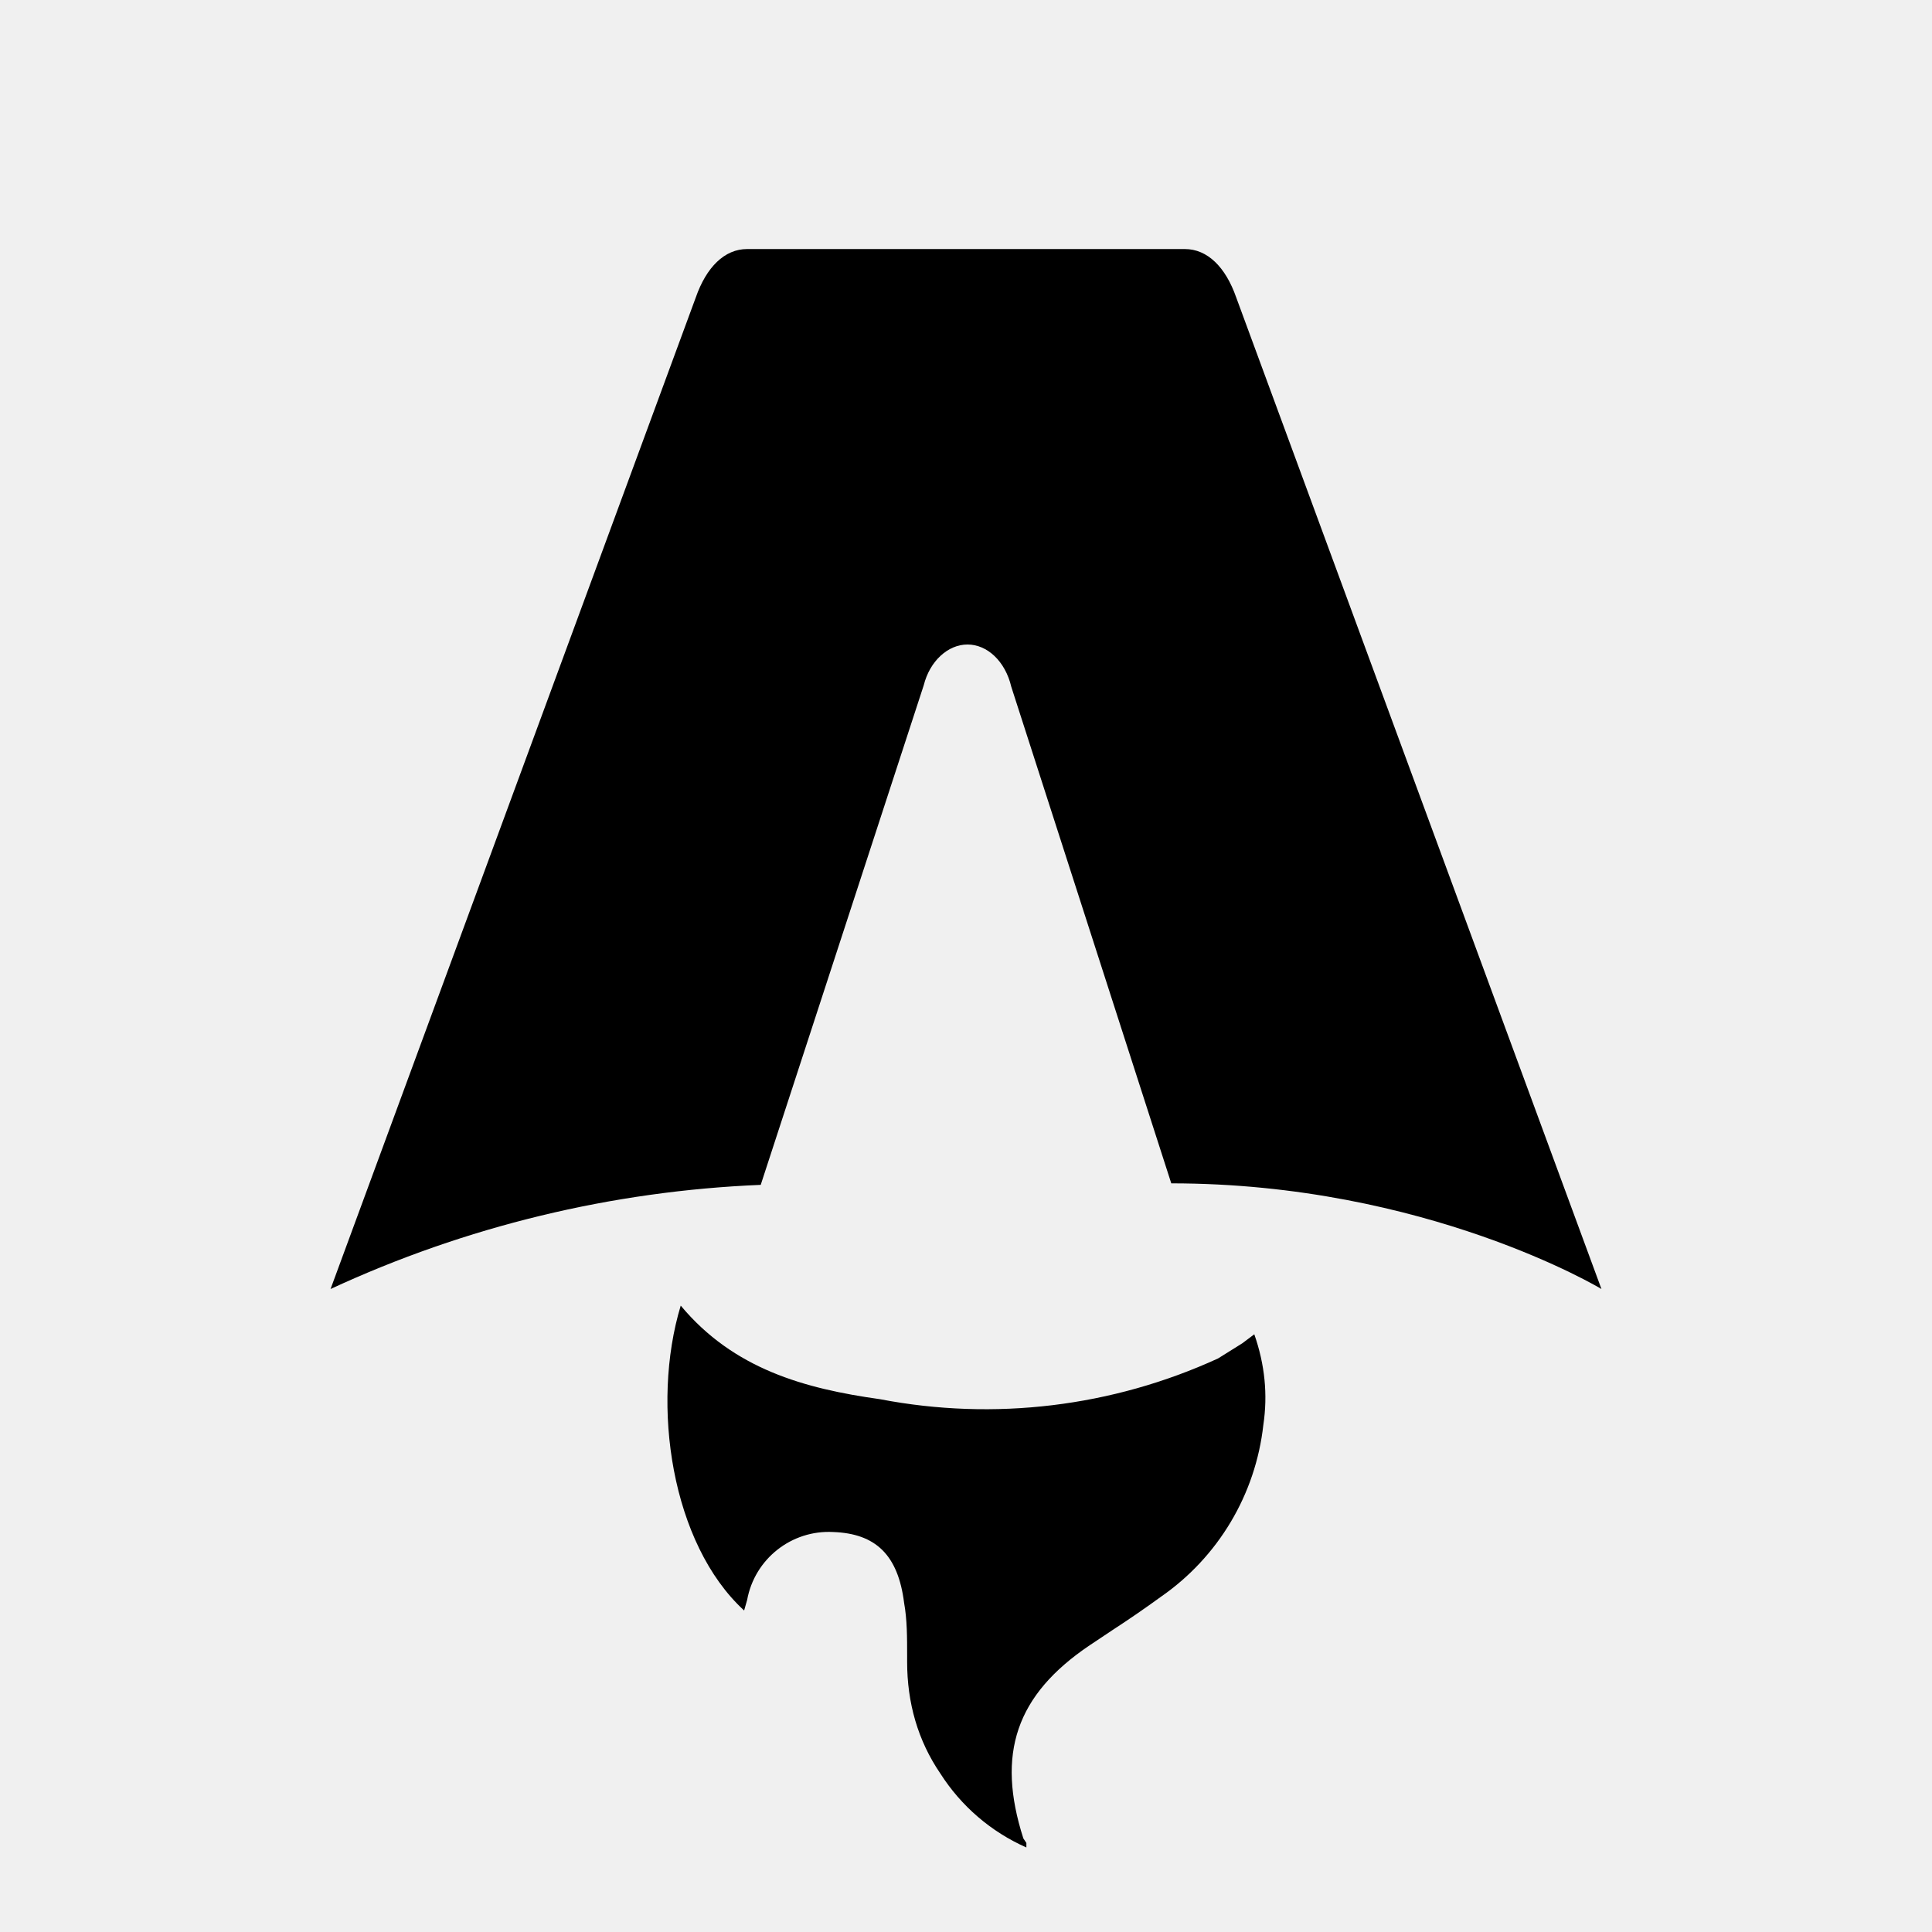
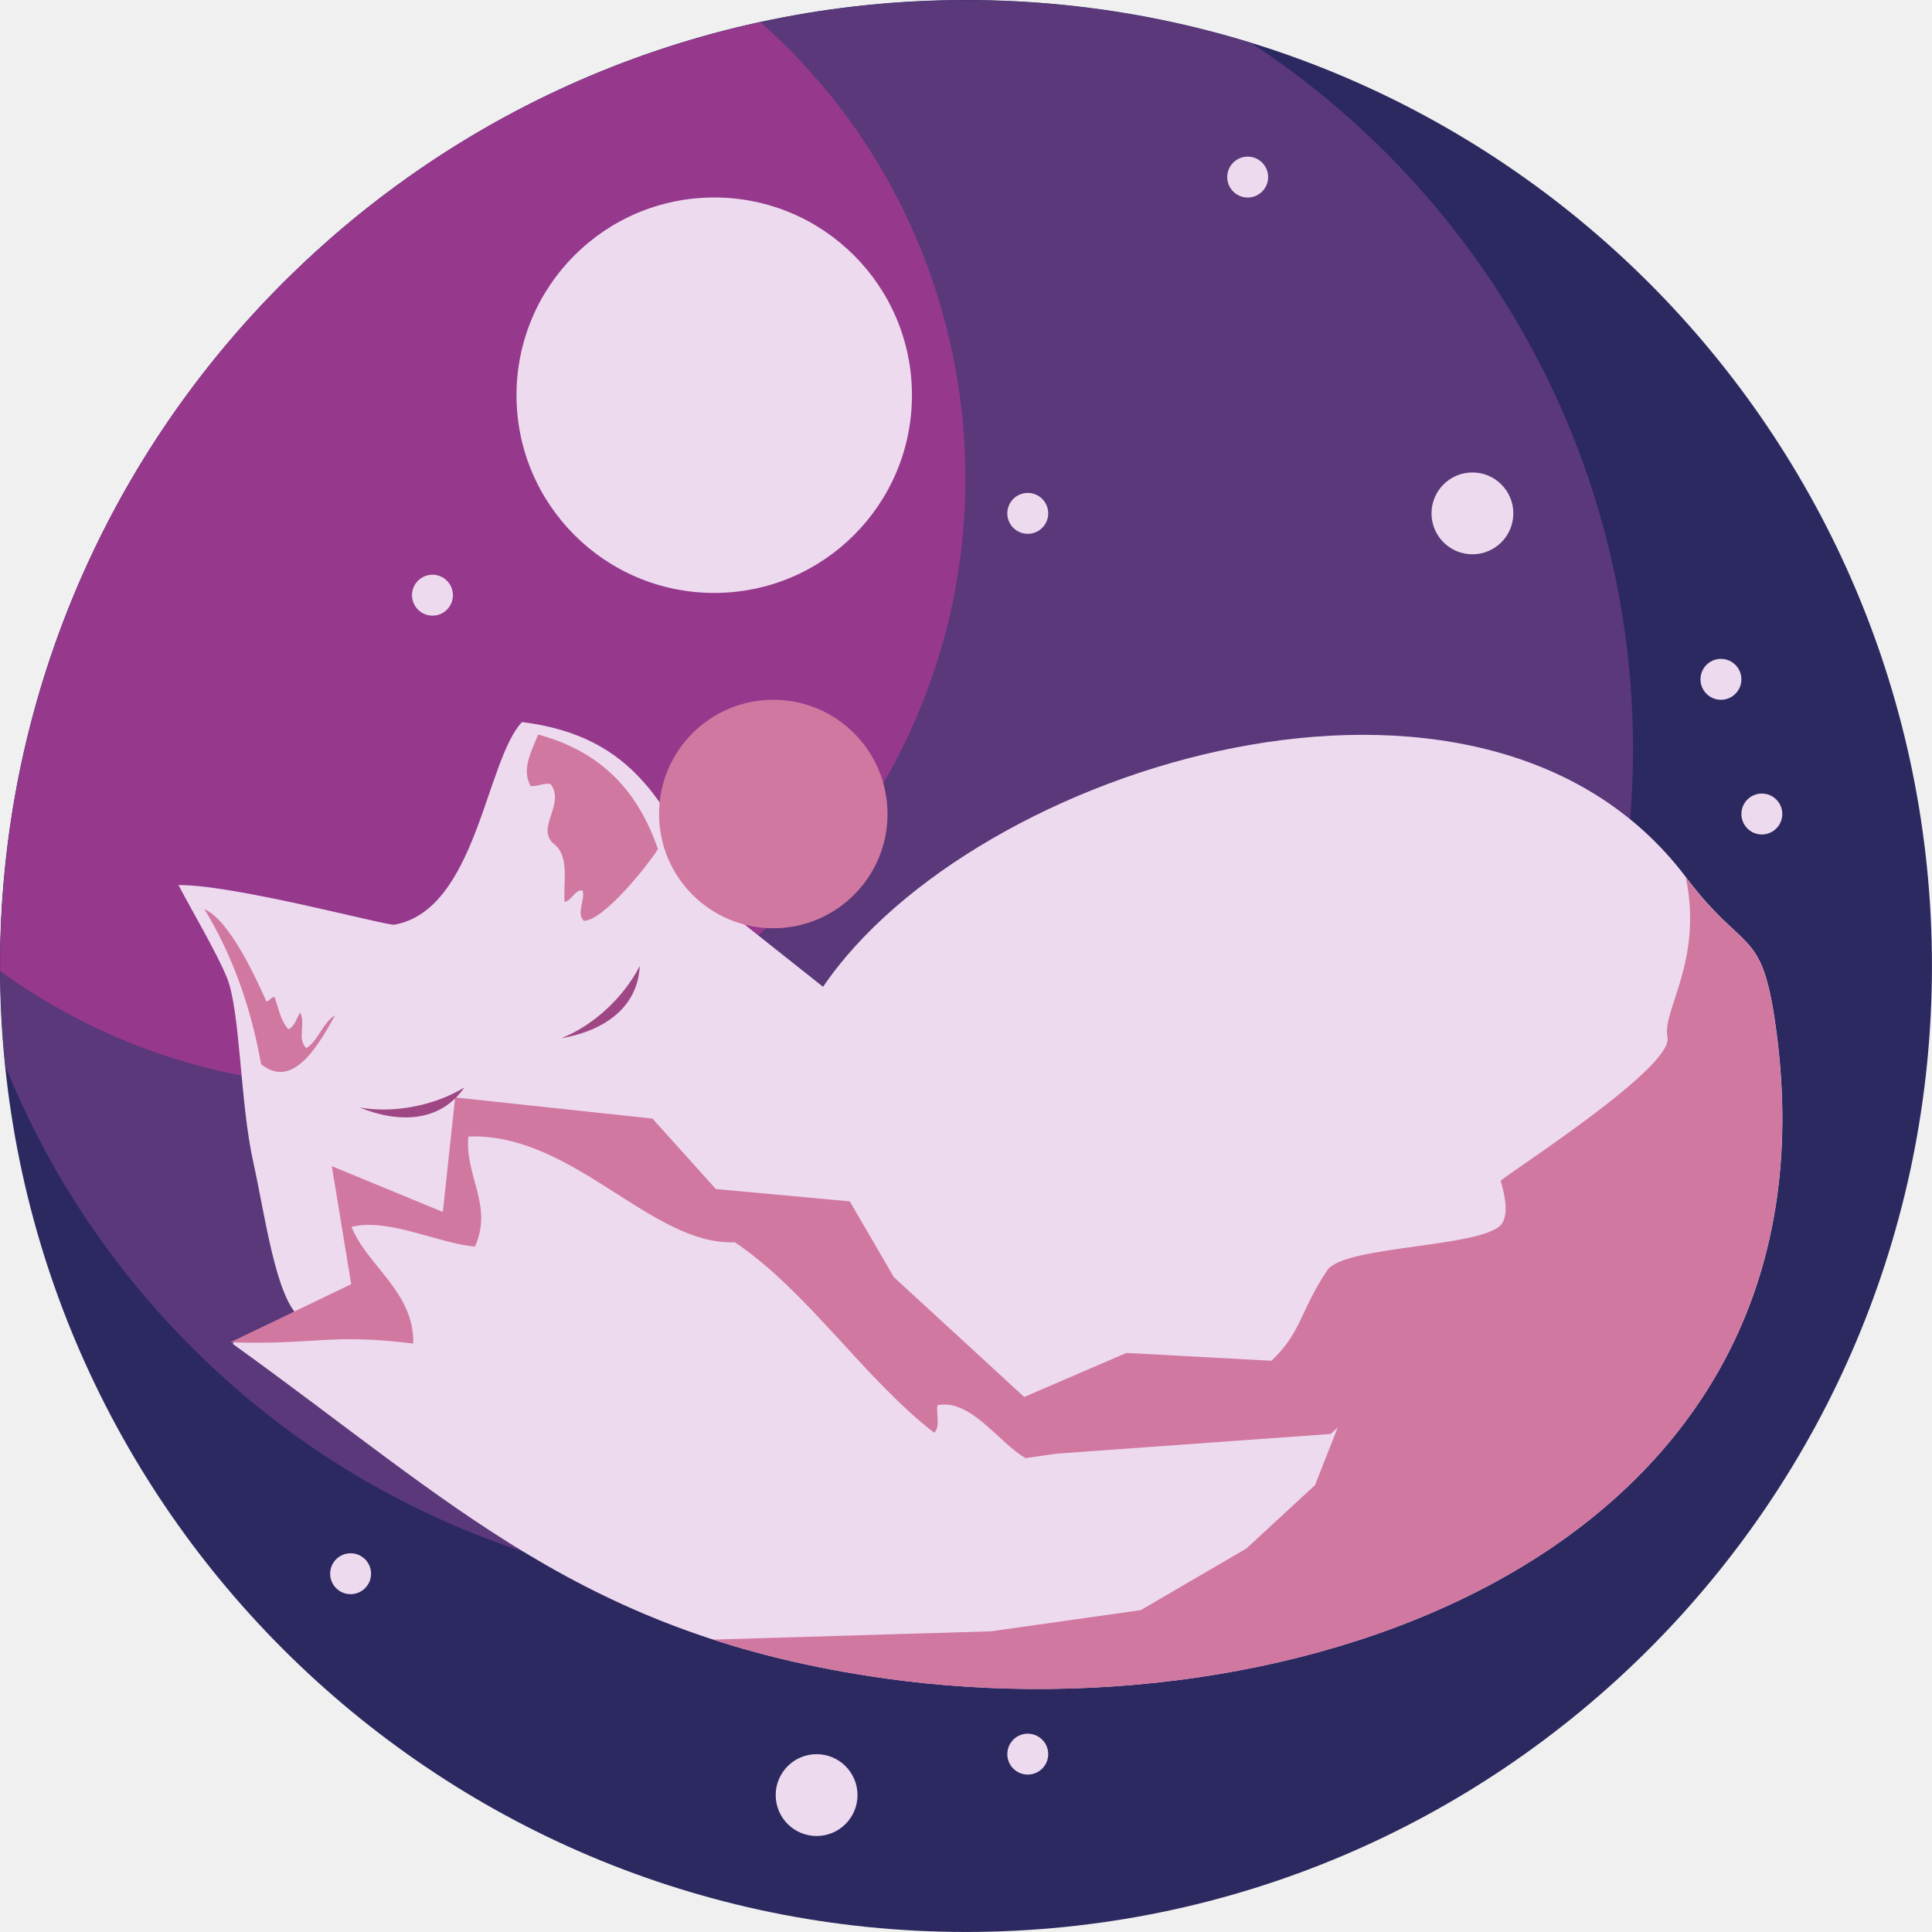
- <svg xmlns="http://www.w3.org/2000/svg" fill="none" viewBox="0 0 128 128">
-   <path d="M50.4 78.5a75.1 75.1 0 0 0-28.5 6.9l24.2-65.7c.7-2 1.9-3.2 3.4-3.2h29c1.5 0 2.7 1.2 3.4 3.2l24.2 65.7s-11.6-7-28.5-7L67 45.5c-.4-1.7-1.6-2.8-2.9-2.8-1.3 0-2.5 1.1-2.9 2.7L50.4 78.5Zm-1.1 28.2Zm-4.2-20.2c-2 6.6-.6 15.8 4.2 20.2a17.5 17.5 0 0 1 .2-.7 5.5 5.5 0 0 1 5.7-4.5c2.8.1 4.3 1.5 4.7 4.7.2 1.1.2 2.3.2 3.5v.4c0 2.7.7 5.2 2.2 7.4a13 13 0 0 0 5.7 4.9v-.3l-.2-.3c-1.8-5.6-.5-9.5 4.4-12.8l1.5-1a73 73 0 0 0 3.2-2.2 16 16 0 0 0 6.8-11.4c.3-2 .1-4-.6-6l-.8.6-1.6 1a37 37 0 0 1-22.4 2.7c-5-.7-9.7-2-13.2-6.2Z" />
-   <style>
-         path { fill: #000; }
-         @media (prefers-color-scheme: dark) {
-             path { fill: #FFF; }
-         }
-     </style>
+ <svg xmlns="http://www.w3.org/2000/svg" width="41.841mm" height="41.841mm" viewBox="0 0 41.841 41.841" version="1.1" id="svg1">
+   <defs id="defs1" />
+   <g id="layer1">
+     <circle class="st11" cx="20.92" cy="20.92" r="20.92" id="circle72-5-6" style="fill:#2c2960;stroke:none;stroke-width:0.075px;stroke-miterlimit:11.34" />
+     <path class="st3" d="M 3.735,28.747 C 2.143,27.048 0.937,25.126 0.116,23.087 -0.533,16.807 1.656,10.307 6.613,5.658 12.288,0.338 20.152,-1.204 27.095,0.931 28.287,1.712 29.405,2.644 30.422,3.729 37.327,11.094 36.954,22.675 29.588,29.581 22.223,36.486 10.641,36.114 3.735,28.747 Z" marker-end="none" marker-start="none" id="path72-7-7" style="fill:#5b387a;fill-rule:evenodd;stroke:none;stroke-width:0.181px;stroke-miterlimit:11.34;stroke-dasharray:0.254, 0.127" />
+     <path class="st7" d="M 0.004,21.03 C -0.024,15.413 2.195,9.801 6.612,5.658 9.474,2.976 12.891,1.254 16.466,0.479 21.486,4.916 22.415,12.531 18.408,18.073 14.145,23.968 5.9,25.293 0.004,21.03 Z" marker-end="none" marker-start="none" id="path73-98-7" style="font-size:7px;font-family:Nunito-Regular, Nunito;isolation:isolate;fill:#96398d;fill-rule:evenodd;stroke:none;stroke-width:0.127" />
+     <circle class="st19" cx="15.468" cy="8.559" r="4.282" id="circle73-3-1" style="fill:#eddaef;stroke:none;stroke-width:0.075px;stroke-miterlimit:11.34" />
+     <path class="st8" d="M 5.487,25.177 C 5.193,23.861 5.209,21.896 4.914,21.171 4.701,20.647 4.13,19.674 3.865,19.168 c 1.201,-0.014 4.514,0.886 4.674,0.858 1.781,-0.314 1.979,-3.559 2.766,-4.388 2.457,0.303 3.155,1.839 4.102,3.815 l 2.418,1.918 c 3.25,-4.786 14.275,-8.227 18.687,-2.374 1.245,1.652 1.619,1.09 1.917,3.042 C 40.154,33.347 28.549,37.669 19.16,36.348 12.628,35.428 9.835,32.549 5.056,29.116 4.888,28.995 6.427,28.944 6.514,28.544 5.978,28.156 5.741,26.322 5.487,25.177 Z" marker-end="none" marker-start="none" id="path74-0-9" style="fill:#eddaef;fill-rule:evenodd;stroke:none;stroke-width:0.127" />
+     <path class="st4" d="m 22.879,31.483 -0.668,0.095 c -0.58,-0.329 -1.19,-1.295 -1.908,-1.145 -0.033,0.176 0.07,0.458 -0.071,0.596 -1.529,-1.184 -2.732,-3.054 -4.317,-4.126 -1.807,0.08 -3.501,-2.376 -5.772,-2.289 -0.079,0.852 0.543,1.497 0.142,2.385 -0.829,-0.083 -1.864,-0.622 -2.671,-0.43 0.319,0.827 1.367,1.416 1.335,2.528 -1.819,-0.225 -2.116,0.034 -3.96,-0.027 l 2.617,-1.259 -0.42,-2.556 2.404,0.992 0.267,-2.48 4.273,0.458 1.374,1.526 2.9,0.267 0.954,1.641 2.823,2.595 2.213,-0.954 5.97,0.323 -1.544,1.432 -5.945,0.427 z" marker-end="none" marker-start="none" id="path75-2-1" style="font-size:9px;font-family:Nunito-Regular, Nunito;isolation:isolate;fill:#d178a1;fill-rule:evenodd;stroke:none;stroke-width:0.127" />
+     <circle class="st18" cx="16.747" cy="17.629" r="2.474" id="circle75-2-6" style="fill:#d178a1;stroke:none;stroke-width:0.075px;stroke-miterlimit:11.34" />
+     <path class="st4" d="M 19.159,36.348 C 17.77,36.152 16.55,35.868 15.444,35.508 h 0.008 l 6.008,-0.179 3.243,-0.458 2.289,-1.335 1.488,-1.374 0.839,-2.137 -3.854,0.878 c 0.382,-0.207 0.917,-0.588 1.297,-0.839 1.516,-1.001 1.216,-1.414 1.984,-2.556 0.368,-0.547 3.466,-0.485 3.789,-1.021 0.146,-0.243 0.037,-0.678 -0.038,-0.916 0.38,-0.305 3.754,-2.474 3.615,-3.108 -0.126,-0.574 0.775,-1.639 0.397,-3.464 1.245,1.652 1.619,1.09 1.917,3.042 1.726,11.308 -9.88,15.629 -19.268,14.308 z" marker-end="none" marker-start="none" id="path76-3-2" style="font-size:9px;font-family:Nunito-Regular, Nunito;isolation:isolate;fill:#d178a1;fill-rule:evenodd;stroke:none;stroke-width:0.127" />
+     <path class="st2" d="m 13.855,20.92 c -0.005,0.113 -0.022,0.219 -0.047,0.318 -0.188,0.729 -0.881,1.117 -1.652,1.246 0.646,-0.252 1.329,-0.839 1.699,-1.564 z" marker-end="none" marker-start="none" id="path77-6-7" style="fill:#9e4784;fill-rule:evenodd;stroke:none;stroke-width:0.181px;stroke-miterlimit:11.34" />
+     <path class="st2" d="m 10.056,23.552 c -0.534,0.771 -1.447,0.769 -2.269,0.432 0.682,0.126 1.572,-0.011 2.269,-0.432 z" marker-end="none" marker-start="none" id="path78-2-7-2" style="fill:#9e4784;fill-rule:evenodd;stroke:none;stroke-width:0.181px;stroke-miterlimit:11.34" />
+     <path class="st4" d="m 11.654,15.908 c -0.167,0.41 -0.357,0.766 -0.162,1.117 0.16,0.008 0.268,-0.069 0.43,-0.048 0.328,0.432 -0.312,0.937 0.055,1.285 0.369,0.265 0.217,0.828 0.251,1.272 0.178,-0.047 0.219,-0.277 0.39,-0.248 0.06,0.21 -0.144,0.488 0.025,0.656 0.412,0.006 1.362,-1.165 1.606,-1.553 C 13.841,17.196 13.076,16.29 11.655,15.908 v 0 z" marker-end="none" marker-start="none" id="path79-1-15-7" style="font-size:9px;font-family:Nunito-Regular, Nunito;isolation:isolate;fill:#d178a1;fill-rule:evenodd;stroke:none;stroke-width:0.127" />
+     <path class="st4" d="M 7.258,21.985 C 6.984,22.156 6.889,22.544 6.633,22.7 6.425,22.497 6.631,22.176 6.498,21.925 6.423,22.057 6.388,22.223 6.245,22.29 6.067,22.092 6.032,21.823 5.947,21.597 c -0.07,-0.022 -0.1,0.083 -0.179,0.089 -0.217,-0.488 -0.792,-1.758 -1.342,-1.997 0.56,0.916 0.986,2.015 1.23,3.361 0.608,0.482 1.117,-0.158 1.601,-1.066 z" marker-end="none" marker-start="none" id="path80-6-54-6" style="font-size:9px;font-family:Nunito-Regular, Nunito;isolation:isolate;fill:#d178a1;fill-rule:evenodd;stroke:none;stroke-width:0.127" />
+     <circle class="st19" cx="31.888" cy="11.118" r="0.886" id="circle80-0-5" style="fill:#eddaef;stroke:none;stroke-width:0.075px;stroke-miterlimit:11.34" />
+     <circle class="st19" cx="17.685" cy="38.876" r="0.886" id="circle81-26-1" style="fill:#eddaef;stroke:none;stroke-width:0.075px;stroke-miterlimit:11.34" />
+     <circle class="st19" cx="7.593" cy="34.082" r="0.443" id="circle82-06-3" style="fill:#eddaef;stroke:none;stroke-width:0.075px;stroke-miterlimit:11.34" />
+     <circle class="st19" cx="38.156" cy="17.629" r="0.443" id="circle83-1-9" style="fill:#eddaef;stroke:none;stroke-width:0.075px;stroke-miterlimit:11.34" />
+     <circle class="st19" cx="37.27" cy="14.712" r="0.443" id="circle84-1-9" style="fill:#eddaef;stroke:none;stroke-width:0.075px;stroke-miterlimit:11.34" />
+     <circle class="st19" cx="22.258" cy="11.118" r="0.443" id="circle85-1-5" style="fill:#eddaef;stroke:none;stroke-width:0.075px;stroke-miterlimit:11.34" />
+     <circle class="st19" cx="27.021" cy="3.835" r="0.443" id="circle86-73-9" style="fill:#eddaef;stroke:none;stroke-width:0.075px;stroke-miterlimit:11.34" />
+     <circle class="st19" cx="9.366" cy="12.89" r="0.443" id="circle87-0-2" style="fill:#eddaef;stroke:none;stroke-width:0.075px;stroke-miterlimit:11.34" />
+     <circle class="st19" cx="22.258" cy="37.989" r="0.443" id="circle88-0-6" style="fill:#eddaef;stroke:none;stroke-width:0.075px;stroke-miterlimit:11.34" />
+   </g>
</svg>
